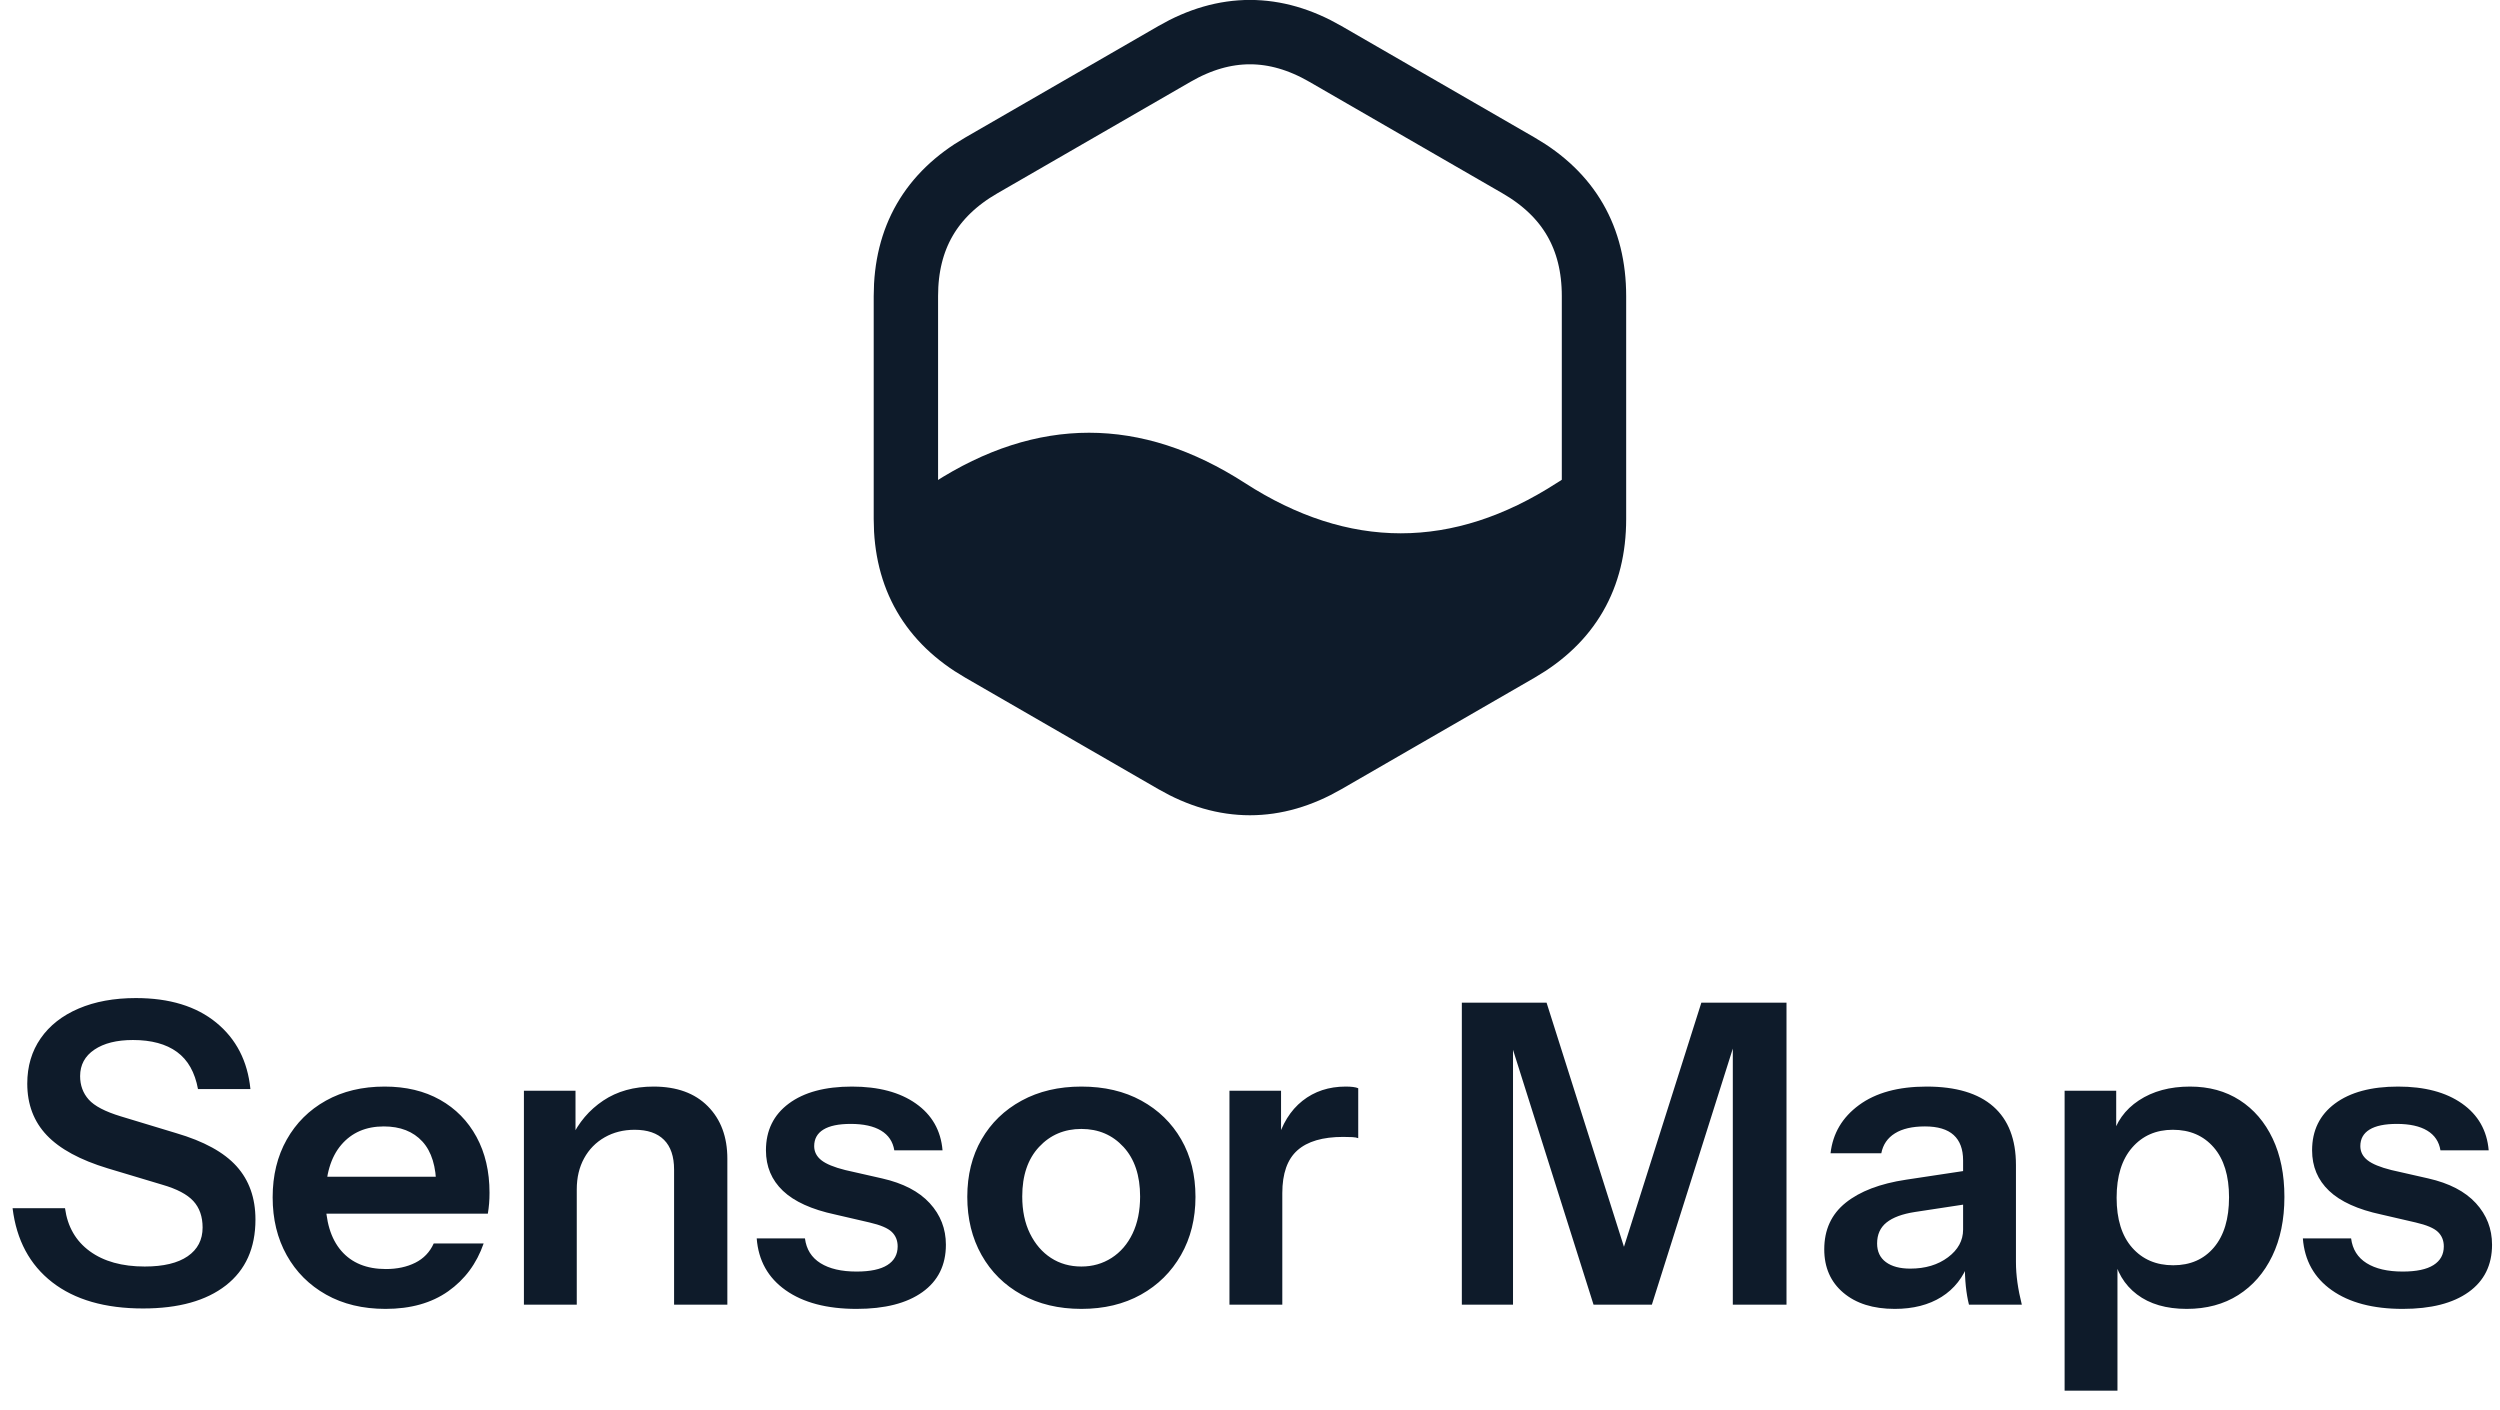
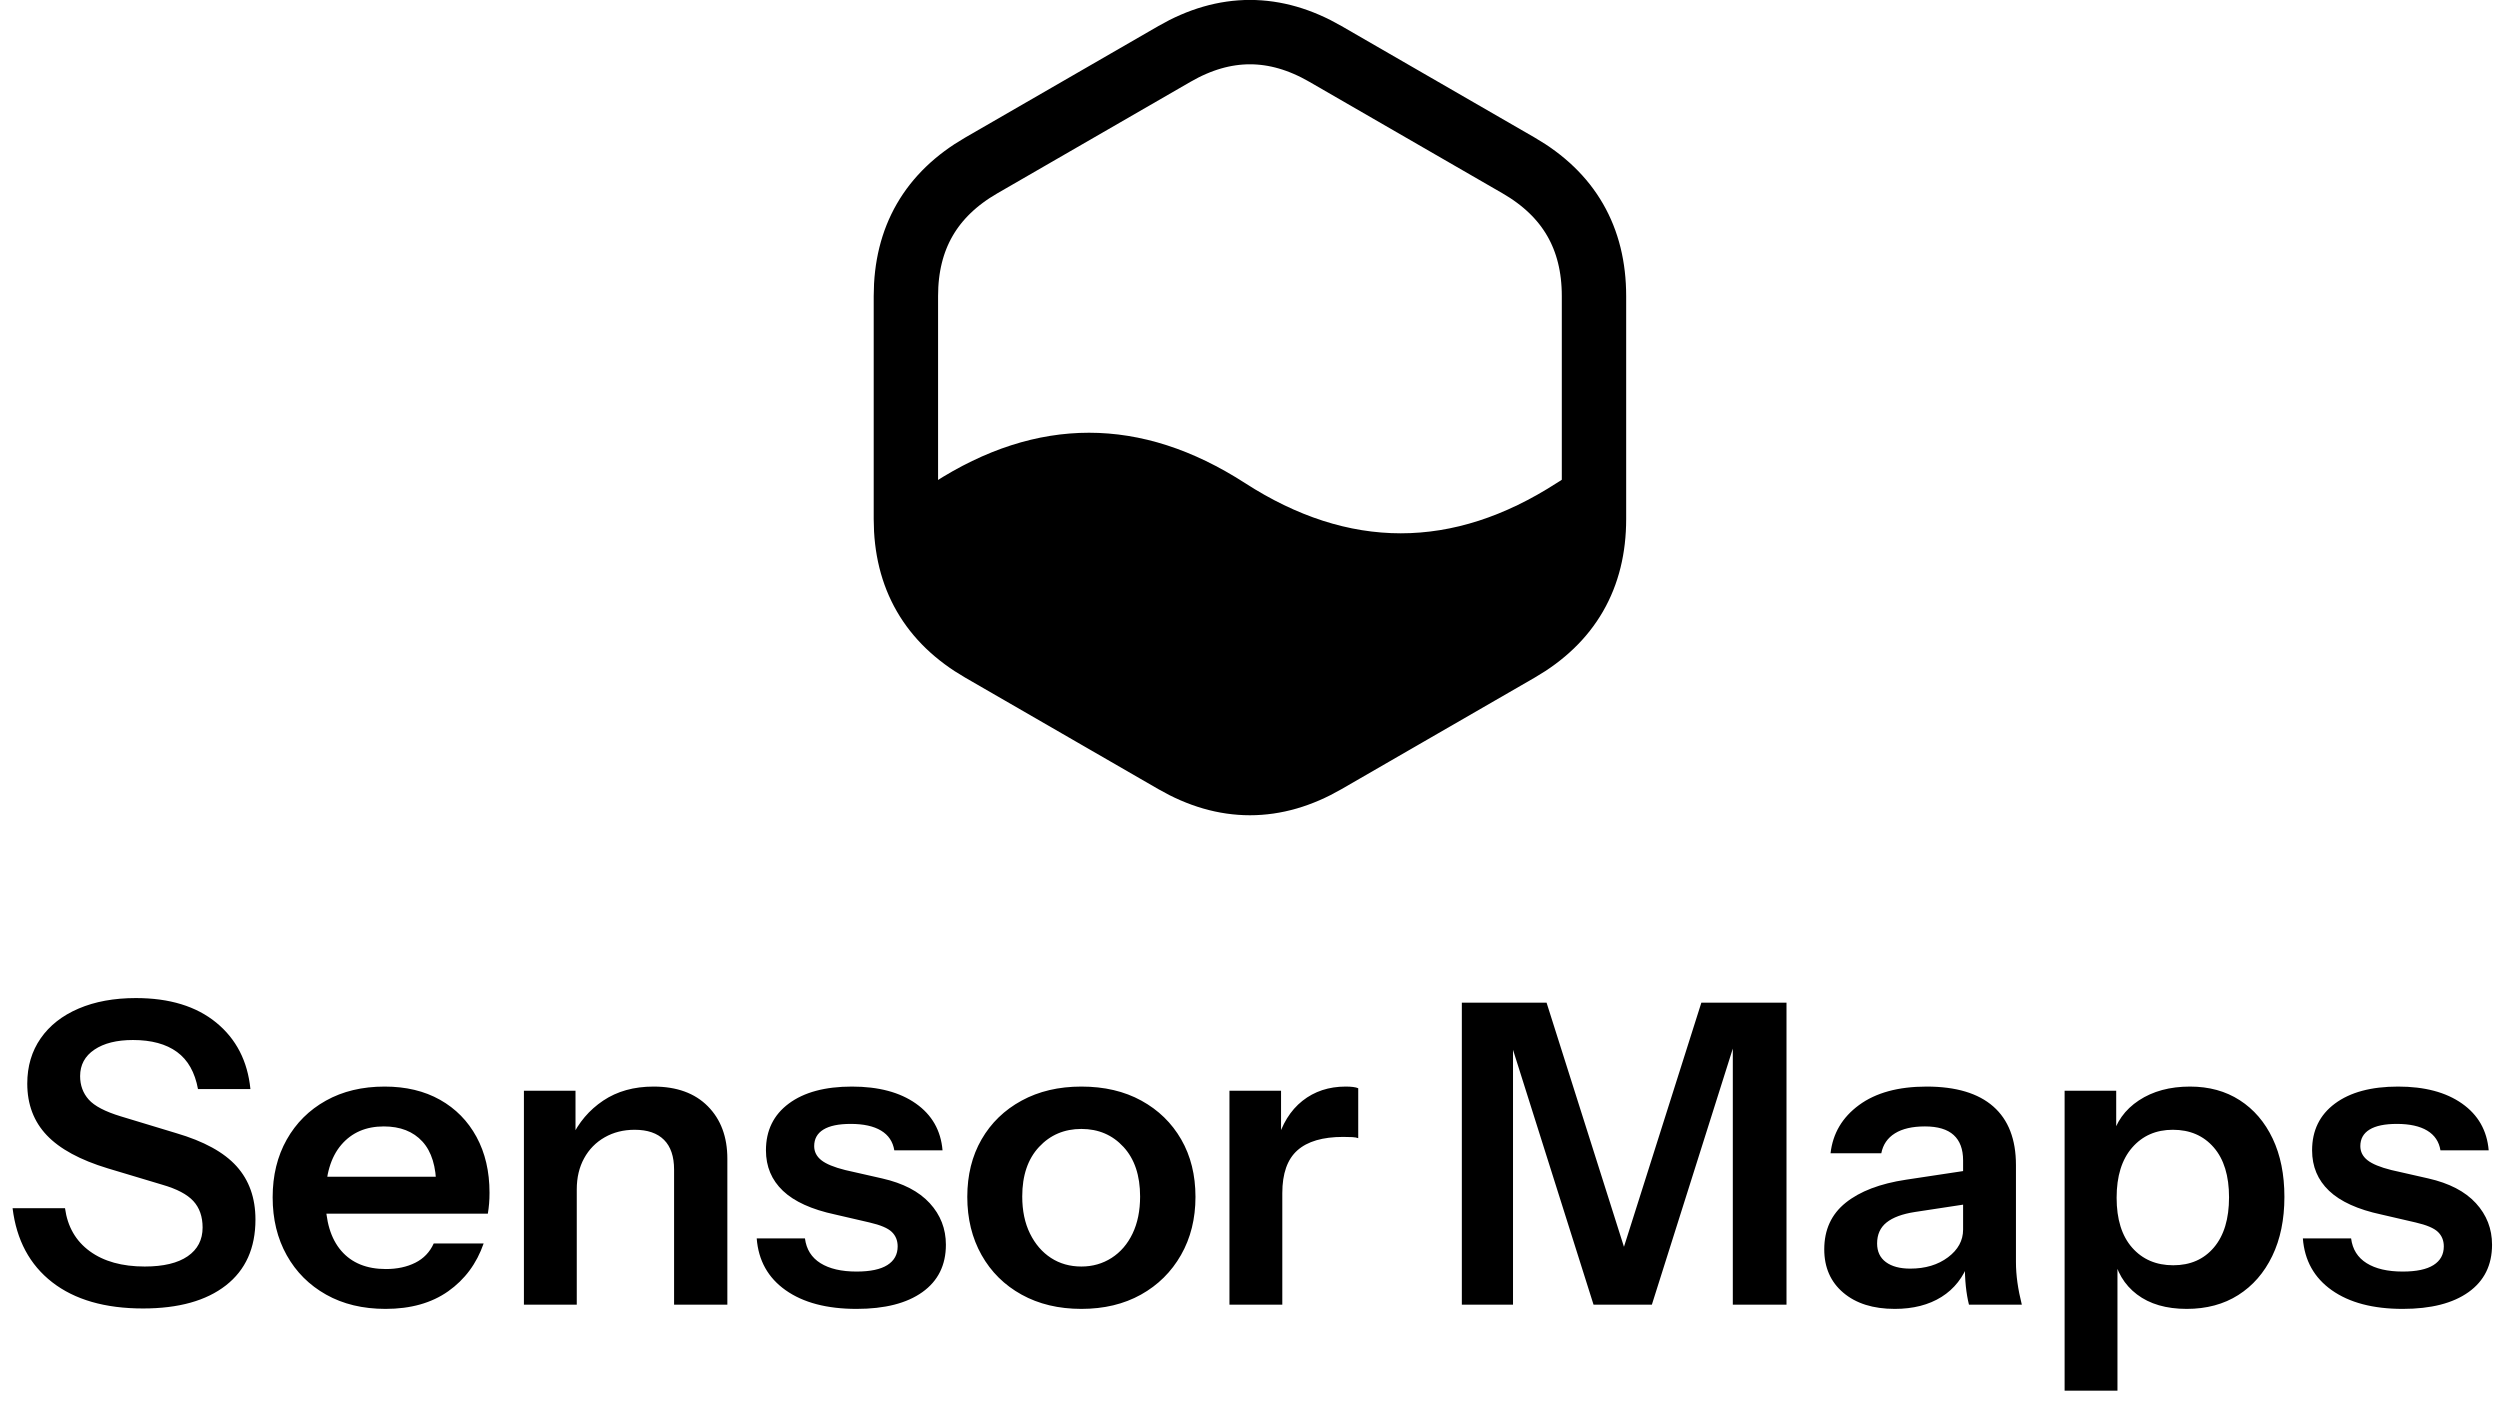
<svg xmlns="http://www.w3.org/2000/svg" viewBox="0 0 827.78 466.72" width="827.78" height="466.72" role="img" aria-label="Sensor Maps">
  <g transform="translate(254.03 -24.88) scale(3.33)">
    <defs>
      <clipPath id="zv-clip">
        <path d="M40.5 13.33Q48 9 55.5 13.33L74.27 24.17Q81.77 28.5 81.77 37.16L81.77 58.84Q81.77 67.5 74.27 71.83L55.5 82.67Q48 87 40.5 82.67L21.73 71.83Q14.23 67.5 14.23 58.84L14.23 37.16Q14.23 28.5 21.73 24.17Z" />
      </clipPath>
    </defs>
    <g clip-path="url(#zv-clip)">
-       <path fill="#0e1b2a" d="M-45.5 55.5Q-30 45.5 -14.5 55.5T16.5 55.5T47.5 55.5T78.5 55.5T109.5 55.5V100H-45.5Z" />
+       <path fill="#000000" d="M-45.5 55.5Q-30 45.5 -14.5 55.5T16.5 55.5T47.5 55.5T78.5 55.5T109.5 55.5V100H-45.5Z" />
    </g>
-     <path d="M40.5 12.83Q48 8.5 55.5 12.83L74.71 23.92Q82.21 28.25 82.21 36.91L82.21 59.09Q82.21 67.75 74.71 72.08L55.5 83.17Q48 87.5 40.5 83.17L21.29 72.08Q13.79 67.75 13.79 59.09L13.79 36.91Q13.79 28.25 21.29 23.92Z" fill="none" stroke="#0e1b2a" stroke-width="6.4" stroke-linejoin="round" />
+     <path d="M40.5 12.83Q48 8.5 55.5 12.83L74.71 23.92Q82.21 28.25 82.21 36.91L82.21 59.09Q82.21 67.75 74.71 72.08L55.5 83.17Q48 87.5 40.5 83.17L21.29 72.08Q13.79 67.75 13.79 59.09L13.79 36.91Q13.79 28.25 21.29 23.92Z" fill="none" stroke="#000000" stroke-width="6.4" stroke-linejoin="round" />
  </g>
-   <path fill="#0e1b2a" transform="translate(0 432) scale(0.13889)" d="M341 9Q205 9 124.5 -53.5Q44 -116 30 -230H155Q164 -164 214 -127.5Q264 -91 345 -91Q412 -91 447.5 -115.5Q483 -140 483 -184Q483 -223 461 -247Q439 -271 387 -286L257 -325Q158 -355 111.5 -404Q65 -453 65 -527Q65 -589 97 -635Q129 -681 187.5 -706Q246 -731 324 -731Q444 -731 515.5 -672.5Q587 -614 597 -514H472Q461 -574 422 -602.5Q383 -631 317 -631Q259 -631 225 -608Q191 -585 191 -545Q191 -512 211.5 -489Q232 -466 288 -449L420 -409Q519 -380 564 -330Q609 -280 609 -203Q609 -101 538.5 -46Q468 9 341 9ZM919 10Q838 10 777.5 -24Q717 -58 683.5 -118Q650 -178 650 -256Q650 -334 683.5 -393.5Q717 -453 777 -486.5Q837 -520 917 -520Q993 -520 1049 -488.5Q1105 -457 1136 -400Q1167 -343 1167 -267Q1167 -253 1166 -241Q1165 -229 1163 -217H728V-305H1066L1040 -281Q1040 -353 1007 -389Q974 -425 915 -425Q851 -425 813.5 -381Q776 -337 776 -254Q776 -172 813.5 -128.5Q851 -85 920 -85Q960 -85 990 -100Q1020 -115 1034 -146H1153Q1128 -74 1068.5 -32Q1009 10 919 10ZM1249 0V-510H1372V-390H1375V0ZM1607 0V-322Q1607 -369 1583 -393Q1559 -417 1513 -417Q1473 -417 1441.5 -399Q1410 -381 1392.5 -349Q1375 -317 1375 -275L1362 -397Q1388 -453 1438 -486.5Q1488 -520 1558 -520Q1641 -520 1687.5 -473Q1734 -426 1734 -348V0ZM2042 10Q1936 10 1873 -34.5Q1810 -79 1804 -158H1919Q1924 -119 1956 -99Q1988 -79 2042 -79Q2091 -79 2115.5 -94.5Q2140 -110 2140 -139Q2140 -160 2126 -173.5Q2112 -187 2073 -196L1991 -215Q1907 -233 1866.5 -271.5Q1826 -310 1826 -368Q1826 -439 1880.5 -479.5Q1935 -520 2031 -520Q2126 -520 2183.5 -479.5Q2241 -439 2247 -368H2132Q2127 -399 2100.5 -415Q2074 -431 2028 -431Q1985 -431 1963 -417.5Q1941 -404 1941 -378Q1941 -358 1958 -344.5Q1975 -331 2015 -321L2103 -301Q2178 -284 2216.5 -242Q2255 -200 2255 -143Q2255 -70 2199 -30Q2143 10 2042 10ZM2578 10Q2497 10 2435.5 -24Q2374 -58 2340 -118.5Q2306 -179 2306 -257Q2306 -335 2340 -394Q2374 -453 2435.5 -486.5Q2497 -520 2578 -520Q2660 -520 2721 -486.5Q2782 -453 2816 -394Q2850 -335 2850 -257Q2850 -179 2815.5 -118.5Q2781 -58 2720 -24Q2659 10 2578 10ZM2578 -91Q2618 -91 2650 -111.5Q2682 -132 2700 -169.5Q2718 -207 2718 -258Q2718 -333 2678.5 -376Q2639 -419 2578 -419Q2517 -419 2477 -376Q2437 -333 2437 -258Q2437 -207 2455.5 -169.5Q2474 -132 2505.5 -111.5Q2537 -91 2578 -91ZM2931 0V-510H3054V-387H3057V0ZM3057 -266 3044 -387Q3062 -452 3105 -486Q3148 -520 3208 -520Q3229 -520 3238 -516V-397Q3233 -399 3224 -399.5Q3215 -400 3202 -400Q3129 -400 3093 -368Q3057 -336 3057 -266ZM3485 0V-720H3687L3907 -26H3836L4056 -720H4259V0H4131V-677H4152L3938 0H3799L3587 -671H3607V0ZM4694 0Q4689 -20 4686.5 -44Q4684 -68 4684 -102H4680V-344Q4680 -384 4657.5 -404.5Q4635 -425 4589 -425Q4544 -425 4517.5 -408.5Q4491 -392 4485 -361H4364Q4372 -432 4432 -476Q4492 -520 4593 -520Q4698 -520 4752 -472.5Q4806 -425 4806 -333V-102Q4806 -78 4809.5 -53Q4813 -28 4820 0ZM4517 10Q4440 10 4394.5 -28.5Q4349 -67 4349 -132Q4349 -202 4400 -243Q4451 -284 4544 -298L4703 -322V-242L4565 -221Q4520 -214 4497.5 -196Q4475 -178 4475 -146Q4475 -117 4496 -101.5Q4517 -86 4554 -86Q4608 -86 4644 -113Q4680 -140 4680 -179L4694 -102Q4674 -47 4628.5 -18.5Q4583 10 4517 10ZM5213 10Q5140 10 5094.5 -24.5Q5049 -59 5038 -120L5048 -121V205H4922V-510H5045V-395L5035 -397Q5049 -454 5099 -487Q5149 -520 5221 -520Q5289 -520 5339.5 -487.5Q5390 -455 5418 -396Q5446 -337 5446 -257Q5446 -176 5417 -116Q5388 -56 5336 -23Q5284 10 5213 10ZM5181 -94Q5242 -94 5278 -136.5Q5314 -179 5314 -256Q5314 -333 5277.5 -375Q5241 -417 5180 -417Q5120 -417 5083 -374.5Q5046 -332 5046 -255Q5046 -178 5083 -136Q5120 -94 5181 -94ZM5728 10Q5622 10 5559 -34.5Q5496 -79 5490 -158H5605Q5610 -119 5642 -99Q5674 -79 5728 -79Q5777 -79 5801.5 -94.5Q5826 -110 5826 -139Q5826 -160 5812 -173.5Q5798 -187 5759 -196L5677 -215Q5593 -233 5552.5 -271.5Q5512 -310 5512 -368Q5512 -439 5566.5 -479.5Q5621 -520 5717 -520Q5812 -520 5869.5 -479.5Q5927 -439 5933 -368H5818Q5813 -399 5786.5 -415Q5760 -431 5714 -431Q5671 -431 5649 -417.5Q5627 -404 5627 -378Q5627 -358 5644 -344.5Q5661 -331 5701 -321L5789 -301Q5864 -284 5902.5 -242Q5941 -200 5941 -143Q5941 -70 5885 -30Q5829 10 5728 10Z" />
+   <path fill="#000000" transform="translate(0 432) scale(0.13889)" d="M341 9Q205 9 124.5 -53.5Q44 -116 30 -230H155Q164 -164 214 -127.5Q264 -91 345 -91Q412 -91 447.5 -115.5Q483 -140 483 -184Q483 -223 461 -247Q439 -271 387 -286L257 -325Q158 -355 111.5 -404Q65 -453 65 -527Q65 -589 97 -635Q129 -681 187.5 -706Q246 -731 324 -731Q444 -731 515.5 -672.5Q587 -614 597 -514H472Q461 -574 422 -602.5Q383 -631 317 -631Q259 -631 225 -608Q191 -585 191 -545Q191 -512 211.5 -489Q232 -466 288 -449L420 -409Q519 -380 564 -330Q609 -280 609 -203Q609 -101 538.5 -46Q468 9 341 9ZM919 10Q838 10 777.5 -24Q717 -58 683.5 -118Q650 -178 650 -256Q650 -334 683.5 -393.5Q717 -453 777 -486.5Q837 -520 917 -520Q993 -520 1049 -488.5Q1105 -457 1136 -400Q1167 -343 1167 -267Q1167 -253 1166 -241Q1165 -229 1163 -217H728V-305H1066L1040 -281Q1040 -353 1007 -389Q974 -425 915 -425Q851 -425 813.5 -381Q776 -337 776 -254Q776 -172 813.5 -128.5Q851 -85 920 -85Q960 -85 990 -100Q1020 -115 1034 -146H1153Q1128 -74 1068.5 -32Q1009 10 919 10ZM1249 0V-510H1372V-390H1375V0ZM1607 0V-322Q1607 -369 1583 -393Q1559 -417 1513 -417Q1473 -417 1441.5 -399Q1410 -381 1392.5 -349Q1375 -317 1375 -275L1362 -397Q1388 -453 1438 -486.5Q1488 -520 1558 -520Q1641 -520 1687.5 -473Q1734 -426 1734 -348V0ZM2042 10Q1936 10 1873 -34.5Q1810 -79 1804 -158H1919Q1924 -119 1956 -99Q1988 -79 2042 -79Q2091 -79 2115.5 -94.5Q2140 -110 2140 -139Q2140 -160 2126 -173.5Q2112 -187 2073 -196L1991 -215Q1907 -233 1866.5 -271.5Q1826 -310 1826 -368Q1826 -439 1880.5 -479.5Q1935 -520 2031 -520Q2126 -520 2183.5 -479.5Q2241 -439 2247 -368H2132Q2127 -399 2100.5 -415Q2074 -431 2028 -431Q1985 -431 1963 -417.5Q1941 -404 1941 -378Q1941 -358 1958 -344.5Q1975 -331 2015 -321L2103 -301Q2178 -284 2216.5 -242Q2255 -200 2255 -143Q2255 -70 2199 -30Q2143 10 2042 10ZM2578 10Q2497 10 2435.5 -24Q2374 -58 2340 -118.5Q2306 -179 2306 -257Q2306 -335 2340 -394Q2374 -453 2435.5 -486.5Q2497 -520 2578 -520Q2660 -520 2721 -486.5Q2782 -453 2816 -394Q2850 -335 2850 -257Q2850 -179 2815.5 -118.5Q2781 -58 2720 -24Q2659 10 2578 10ZM2578 -91Q2618 -91 2650 -111.5Q2682 -132 2700 -169.5Q2718 -207 2718 -258Q2718 -333 2678.5 -376Q2639 -419 2578 -419Q2517 -419 2477 -376Q2437 -333 2437 -258Q2437 -207 2455.5 -169.5Q2474 -132 2505.5 -111.5Q2537 -91 2578 -91ZM2931 0V-510H3054V-387H3057V0ZM3057 -266 3044 -387Q3062 -452 3105 -486Q3148 -520 3208 -520Q3229 -520 3238 -516V-397Q3233 -399 3224 -399.5Q3215 -400 3202 -400Q3129 -400 3093 -368Q3057 -336 3057 -266ZM3485 0V-720H3687L3907 -26H3836L4056 -720H4259V0H4131V-677H4152L3938 0H3799L3587 -671H3607V0ZM4694 0Q4689 -20 4686.5 -44Q4684 -68 4684 -102H4680V-344Q4680 -384 4657.5 -404.5Q4635 -425 4589 -425Q4544 -425 4517.5 -408.5Q4491 -392 4485 -361H4364Q4372 -432 4432 -476Q4492 -520 4593 -520Q4698 -520 4752 -472.5Q4806 -425 4806 -333V-102Q4806 -78 4809.5 -53Q4813 -28 4820 0ZM4517 10Q4440 10 4394.5 -28.5Q4349 -67 4349 -132Q4349 -202 4400 -243Q4451 -284 4544 -298L4703 -322V-242L4565 -221Q4520 -214 4497.5 -196Q4475 -178 4475 -146Q4475 -117 4496 -101.5Q4517 -86 4554 -86Q4608 -86 4644 -113Q4680 -140 4680 -179L4694 -102Q4674 -47 4628.5 -18.5Q4583 10 4517 10ZM5213 10Q5140 10 5094.5 -24.5Q5049 -59 5038 -120L5048 -121V205H4922V-510H5045V-395L5035 -397Q5049 -454 5099 -487Q5149 -520 5221 -520Q5289 -520 5339.5 -487.5Q5390 -455 5418 -396Q5446 -337 5446 -257Q5446 -176 5417 -116Q5388 -56 5336 -23Q5284 10 5213 10ZM5181 -94Q5242 -94 5278 -136.5Q5314 -179 5314 -256Q5314 -333 5277.5 -375Q5241 -417 5180 -417Q5120 -417 5083 -374.5Q5046 -332 5046 -255Q5046 -178 5083 -136Q5120 -94 5181 -94ZM5728 10Q5622 10 5559 -34.5Q5496 -79 5490 -158H5605Q5610 -119 5642 -99Q5674 -79 5728 -79Q5777 -79 5801.5 -94.5Q5826 -110 5826 -139Q5826 -160 5812 -173.5Q5798 -187 5759 -196L5677 -215Q5593 -233 5552.5 -271.5Q5512 -310 5512 -368Q5512 -439 5566.5 -479.5Q5621 -520 5717 -520Q5812 -520 5869.5 -479.5Q5927 -439 5933 -368H5818Q5813 -399 5786.5 -415Q5760 -431 5714 -431Q5671 -431 5649 -417.5Q5627 -404 5627 -378Q5627 -358 5644 -344.5Q5661 -331 5701 -321L5789 -301Q5864 -284 5902.5 -242Q5941 -200 5941 -143Q5941 -70 5885 -30Q5829 10 5728 10Z" />
</svg>
